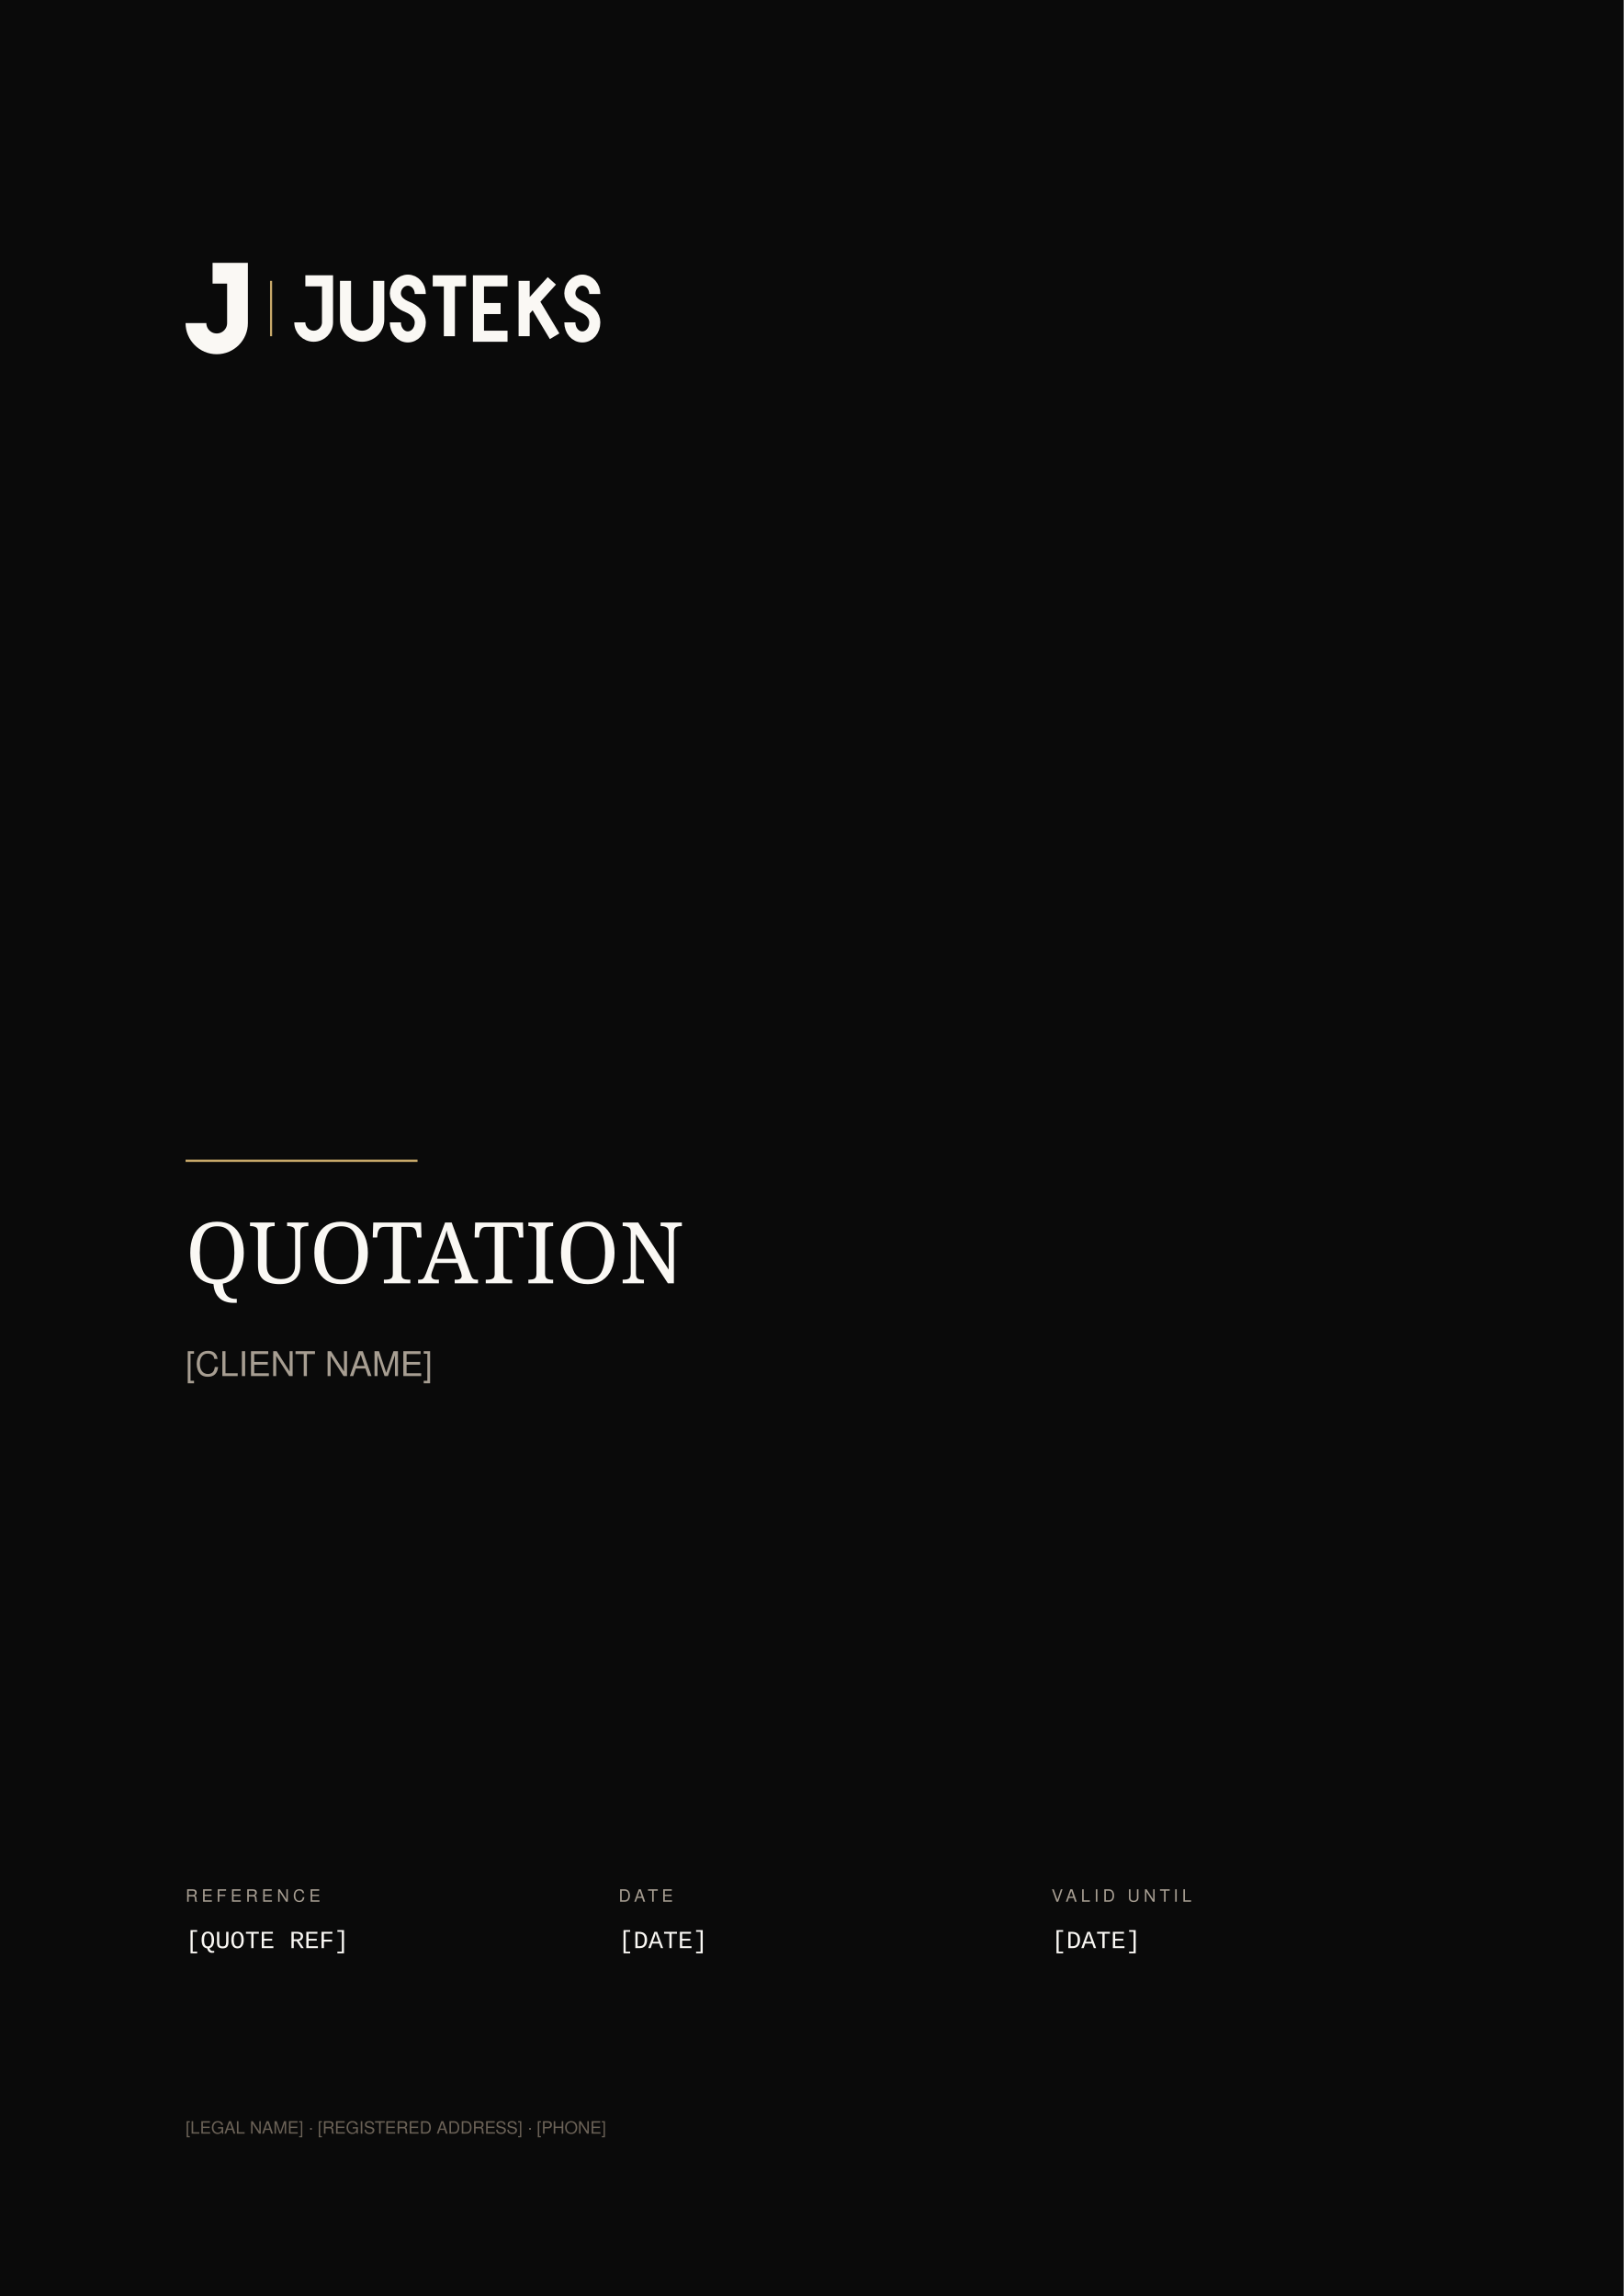
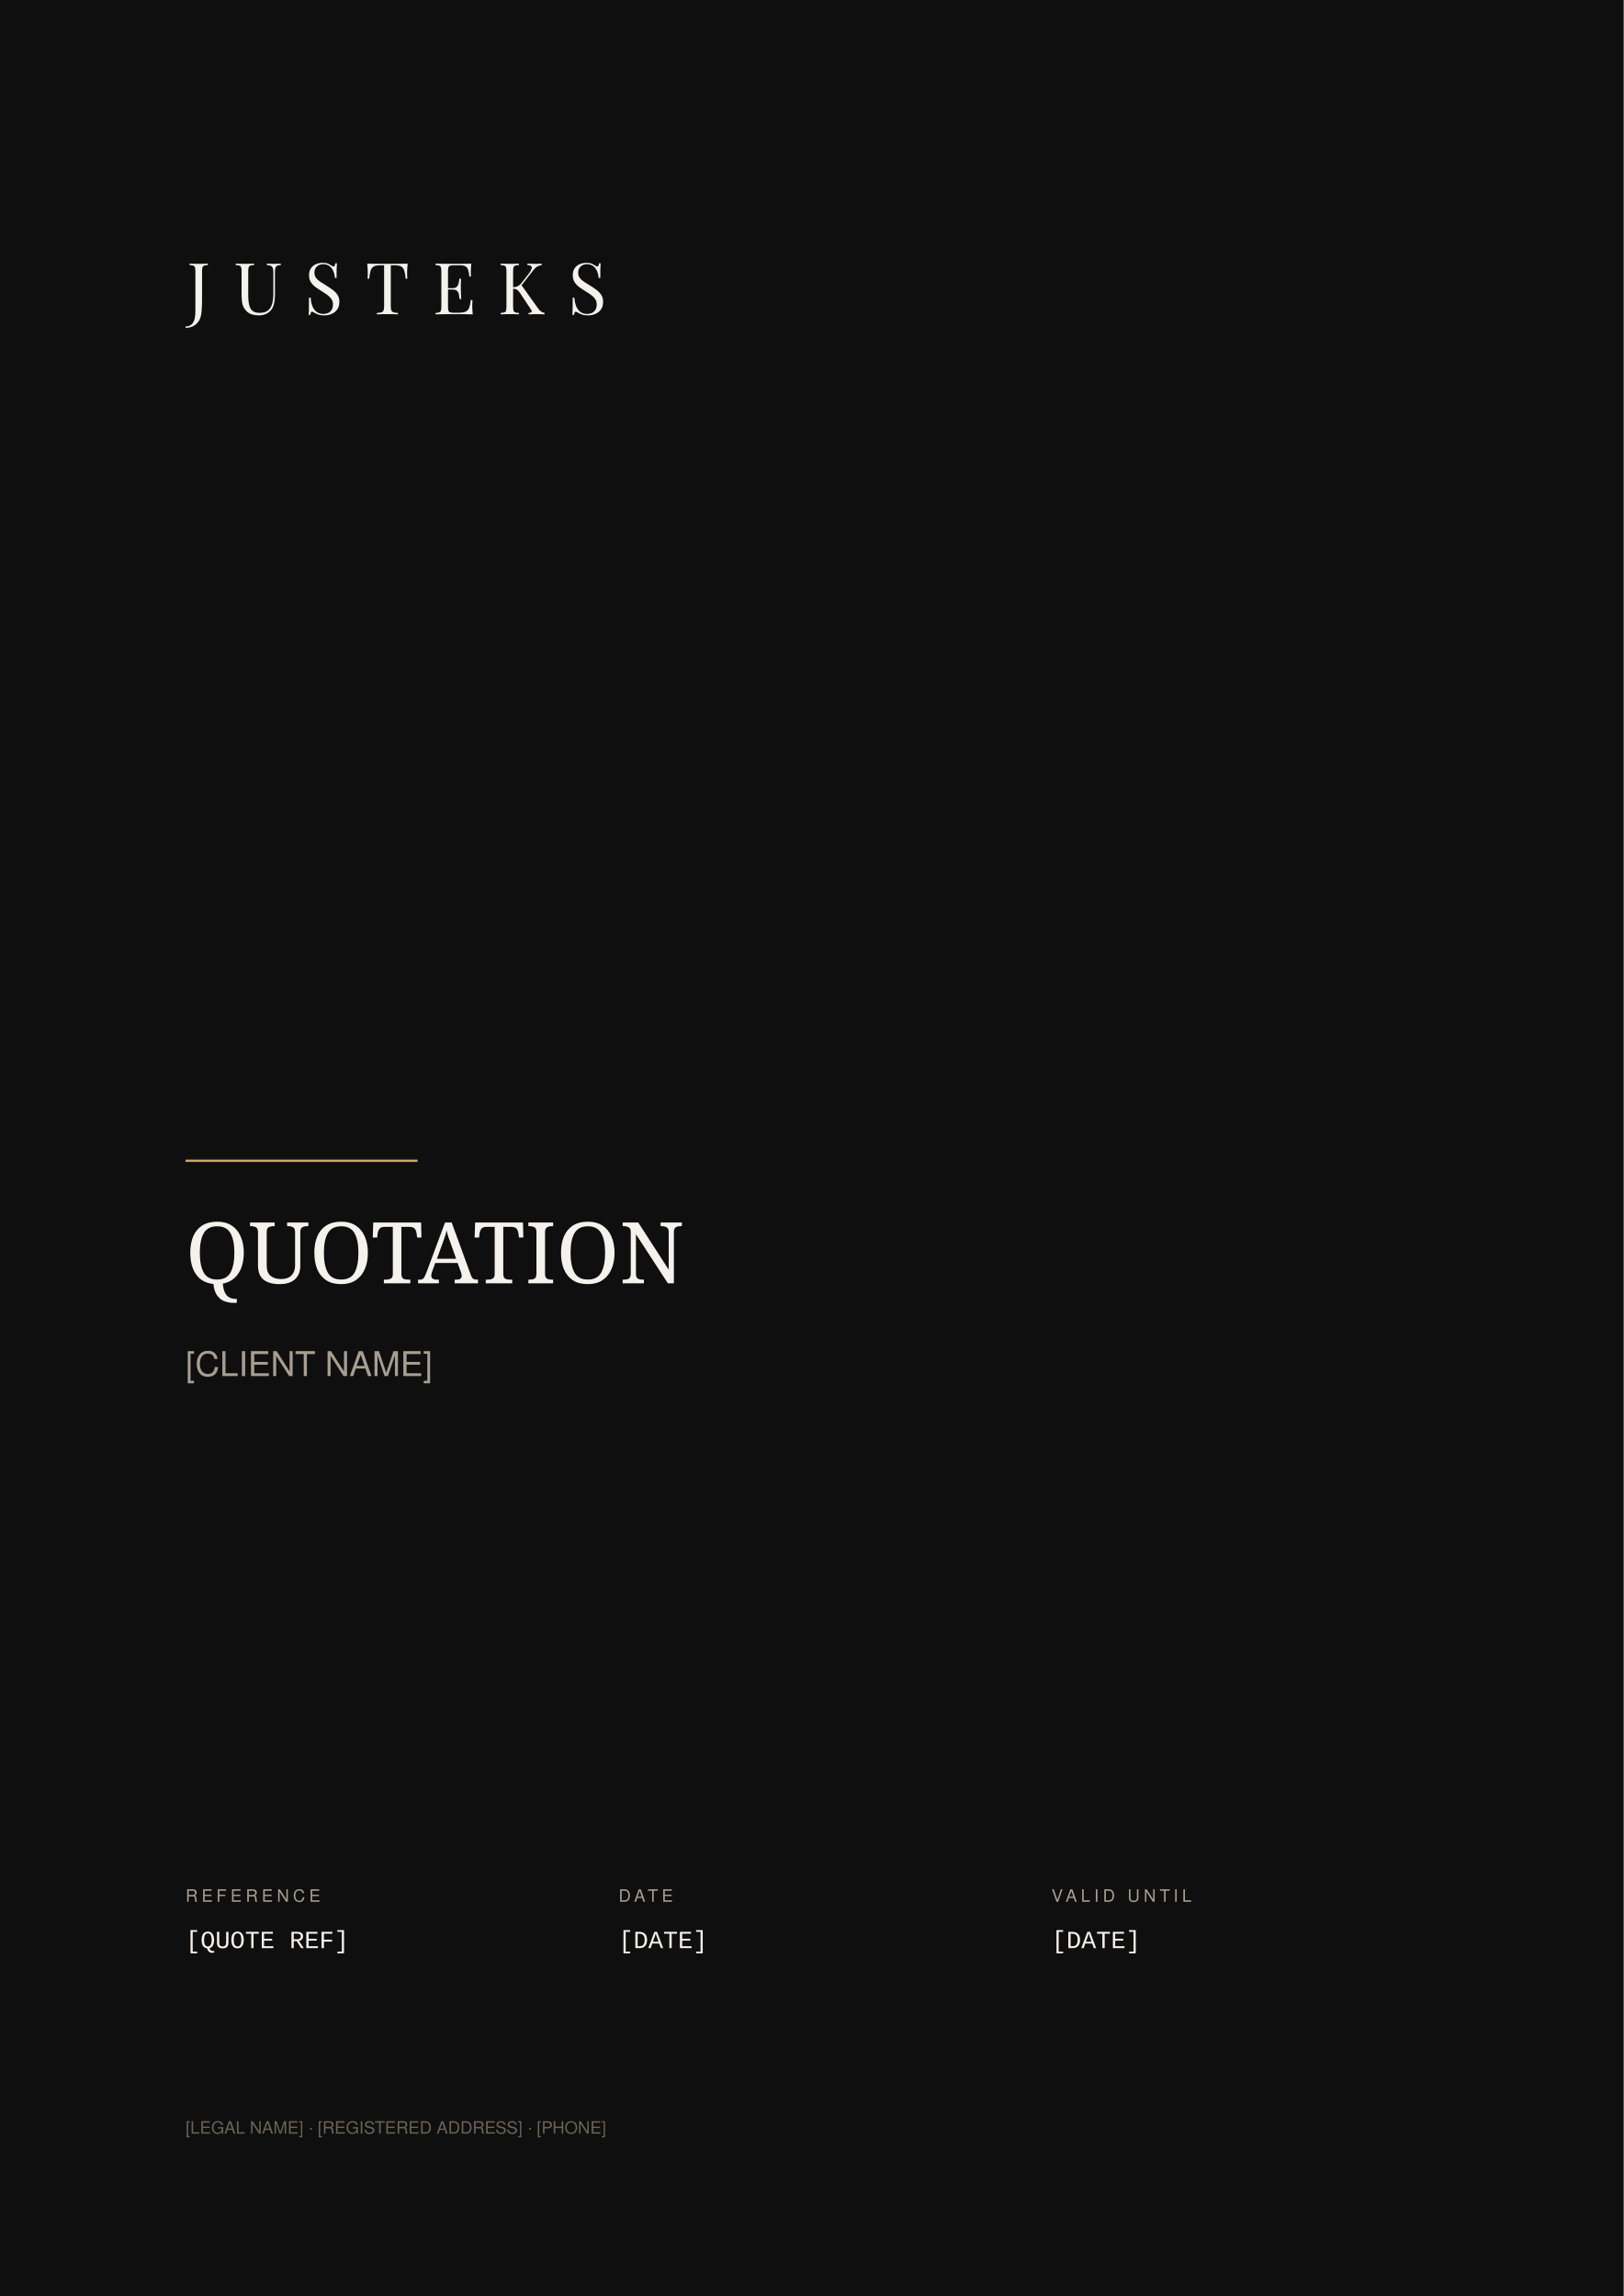
<svg xmlns="http://www.w3.org/2000/svg" width="210mm" height="297mm" viewBox="0 0 210 297" role="img" aria-labelledby="t">
-   <rect width="210" height="297" fill="#0A0A0A" />
-   <g transform="translate(24 34) scale(0.179104) translate(0 13)">
-     <g fill="none" stroke="#FAF8F4" stroke-width="10" stroke-linecap="butt" stroke-linejoin="miter">
-       <path d="M30 15 H42 V39 A10 10 0 0 1 22 39" transform="translate(-25.5 -28) scale(1.5)" />
-     </g>
-     <rect x="61" y="0" width="1.5" height="40" fill="#C8A96A" />
-     <g fill="none" stroke="#FAF8F4" stroke-width="8" stroke-linecap="butt" stroke-linejoin="miter" transform="translate(82.5 0)">
-       <path d="M6 0 H22 V30 A10 10 0 0 1 2 30" transform="translate(-2 0)" />
-       <path d="M0 0 V28 A12 12 0 0 0 24 28 V0" transform="translate(33 0)" />
-       <path d="M20 9.5 C20 4 16 -0.5 11 -0.5 C6 -0.5 2 4 2 9 C2 14 6 17 11 19 C16 21 20 25 20 30 C20 36 16 40.5 11 40.5 C6 40.5 2 36 2 30" transform="translate(67 0)" />
-       <path d="M0 0 H24 M12 0 V40" transform="translate(96 0)" />
-       <path d="M21 0 H0 V40 H21 M0 20 H16" transform="translate(129 0)" />
-       <path d="M0 0 V40 M20 0 L1 21 M7 15 L22 40" transform="translate(162 0)" />
-       <path d="M20 9.5 C20 4 16 -0.5 11 -0.5 C6 -0.5 2 4 2 9 C2 14 6 17 11 19 C16 21 20 25 20 30 C20 36 16 40.5 11 40.5 C6 40.5 2 36 2 30" transform="translate(193 0)" />
-     </g>
+   <rect width="210" height="297" fill="#0F0F0F" />
+   <g transform="translate(24 34) scale(0.06563) translate(0 101.55)">
+     <path d="M-2.82 26.55L-2.82 23.87Q3.53 23.73 7.84 20.76Q12.15 17.8 14.34 10.95Q16.53 4.1 16.53 -7.34L16.53 -85.03Q16.53 -90.25 15.68 -92.73Q14.83 -95.2 12.36 -96.12Q9.89 -97.03 5.08 -97.18L5.08 -100Q8.05 -99.86 12.85 -99.72Q17.66 -99.58 22.88 -99.58Q28.11 -99.58 32.98 -99.72Q37.85 -99.86 41.1 -100L41.1 -97.18Q36.3 -97.03 33.83 -96.12Q31.36 -95.2 30.51 -92.73Q29.66 -90.25 29.66 -85.03L29.66 -33.33Q29.66 -27.54 29.52 -20.76Q29.38 -13.98 28.88 -7.63Q28.39 -1.27 27.26 3.53Q24.86 13.42 17.16 19.99Q9.46 26.55 -2.82 26.55" transform="translate(2.83 0)" fill="#F5F2ED" />
+     <path d="M92.51 -100L92.51 -97.18Q87.71 -97.03 85.24 -95.76Q82.77 -94.49 81.92 -91.67Q81.07 -88.84 81.07 -83.62L81.07 -41.1Q81.07 -31.21 79.8 -23.87Q78.53 -16.53 75.28 -11.16Q71.75 -5.23 64.97 -1.62Q58.19 1.98 49.44 1.98Q42.66 1.98 36.51 0.35Q30.37 -1.27 25.71 -5.65Q21.61 -9.6 19.28 -13.98Q16.95 -18.36 16.1 -24.72Q15.25 -31.07 15.25 -40.68L15.25 -85.03Q15.25 -90.25 14.41 -92.73Q13.56 -95.2 11.09 -96.12Q8.62 -97.03 3.81 -97.18L3.81 -100Q6.78 -99.86 11.58 -99.72Q16.38 -99.58 21.89 -99.58Q26.84 -99.58 31.71 -99.72Q36.58 -99.86 39.83 -100L39.83 -97.18Q35.03 -97.03 32.56 -96.12Q30.08 -95.2 29.24 -92.73Q28.39 -90.25 28.39 -85.03L28.39 -38.28Q28.39 -31.07 29.1 -24.65Q29.8 -18.22 31.99 -13.35Q34.18 -8.47 38.7 -5.72Q43.22 -2.97 50.71 -2.97Q61.44 -2.97 67.3 -7.7Q73.16 -12.43 75.49 -20.76Q77.82 -29.1 77.82 -39.55L77.82 -83.62Q77.82 -88.84 76.62 -91.67Q75.42 -94.49 72.6 -95.76Q69.77 -97.03 64.97 -97.18L64.97 -100Q67.51 -99.86 71.68 -99.72Q75.85 -99.58 79.38 -99.58Q83.05 -99.58 86.65 -99.72Q90.25 -99.86 92.51 -100" transform="translate(95.11 0)" fill="#F5F2ED" />
+     <path d="M36.16 -101.55Q43.22 -101.55 46.89 -99.93Q50.56 -98.31 53.39 -96.33Q55.08 -95.34 56.14 -94.84Q57.2 -94.35 58.19 -94.35Q59.6 -94.35 60.24 -95.9Q60.88 -97.46 61.3 -100.56L64.55 -100.56Q64.41 -98.16 64.19 -94.84Q63.98 -91.53 63.91 -86.09Q63.84 -80.65 63.84 -71.75L60.59 -71.75Q60.17 -78.53 57.63 -84.75Q55.08 -90.96 50.21 -94.92Q45.34 -98.87 37.43 -98.87Q29.94 -98.87 25.07 -94.35Q20.2 -89.83 20.2 -82.49Q20.2 -76.13 23.45 -71.82Q26.69 -67.51 32.13 -64.05Q37.57 -60.59 43.93 -56.64Q51.27 -52.12 56.99 -47.67Q62.71 -43.22 66.03 -37.85Q69.35 -32.49 69.35 -24.86Q69.35 -15.82 65.25 -9.89Q61.16 -3.95 54.38 -0.99Q47.6 1.98 39.41 1.98Q31.92 1.98 27.54 0.28Q23.16 -1.41 20.06 -3.25Q16.95 -5.23 15.25 -5.23Q13.84 -5.23 13.21 -3.67Q12.57 -2.12 12.15 0.99L8.9 0.99Q9.18 -1.98 9.25 -6Q9.32 -10.03 9.39 -16.53Q9.46 -23.02 9.46 -32.91L12.71 -32.91Q13.28 -24.44 15.89 -17.09Q18.5 -9.75 23.94 -5.3Q29.38 -0.85 38.42 -0.85Q43.08 -0.85 47.25 -2.75Q51.41 -4.66 54.1 -8.83Q56.78 -12.99 56.78 -19.63Q56.78 -25.42 54.03 -29.73Q51.27 -34.04 46.33 -37.78Q41.38 -41.53 34.75 -45.48Q28.11 -49.58 22.32 -53.81Q16.53 -58.05 13.06 -63.63Q9.6 -69.21 9.6 -77.12Q9.6 -85.45 13.35 -90.89Q17.09 -96.33 23.16 -98.94Q29.24 -101.55 36.16 -101.55" transform="translate(233.73 0)" fill="#F5F2ED" />
+     <path d="M83.62 -100Q83.05 -94.63 82.84 -89.62Q82.63 -84.6 82.63 -81.92Q82.63 -78.53 82.77 -75.56Q82.91 -72.6 83.05 -70.34L79.8 -70.34Q78.81 -80.23 77.12 -85.95Q75.42 -91.67 71.19 -94.21Q66.95 -96.75 58.05 -96.75L50.42 -96.75L50.42 -16.38Q50.42 -10.73 51.48 -7.91Q52.54 -5.08 55.65 -4.1Q58.76 -3.11 64.69 -2.82L64.69 0Q61.02 -0.28 55.37 -0.35Q49.72 -0.42 43.93 -0.42Q37.57 -0.42 31.99 -0.35Q26.41 -0.28 23.02 0L23.02 -2.82Q28.95 -3.11 32.06 -4.1Q35.17 -5.08 36.23 -7.91Q37.29 -10.73 37.29 -16.38L37.29 -96.75L29.66 -96.75Q20.9 -96.75 16.6 -94.21Q12.29 -91.67 10.59 -85.95Q8.9 -80.23 7.91 -70.34L4.66 -70.34Q4.94 -72.6 5.01 -75.56Q5.08 -78.53 5.08 -81.92Q5.08 -84.6 4.87 -89.62Q4.66 -94.63 4.1 -100Q10.03 -99.86 17.02 -99.72Q24.01 -99.58 31.07 -99.58Q38.14 -99.58 43.93 -99.58Q49.72 -99.58 56.71 -99.58Q63.7 -99.58 70.76 -99.72Q77.82 -99.86 83.62 -100" transform="translate(353.98 0)" fill="#F5F2ED" />
+     <path d="M76.41 -100Q75.85 -95.06 75.64 -90.4Q75.42 -85.73 75.42 -83.33Q75.42 -80.79 75.56 -78.46Q75.71 -76.13 75.85 -74.58L72.6 -74.58Q71.75 -82.91 70.2 -87.78Q68.64 -92.66 64.9 -94.7Q61.16 -96.75 53.67 -96.75L41.95 -96.75Q37.15 -96.75 34.68 -95.97Q32.2 -95.2 31.36 -92.73Q30.51 -90.25 30.51 -85.03L30.51 -14.97Q30.51 -9.89 31.36 -7.34Q32.2 -4.8 34.68 -4.03Q37.15 -3.25 41.95 -3.25L52.26 -3.25Q61.16 -3.25 65.75 -5.65Q70.34 -8.05 72.39 -13.49Q74.44 -18.93 75.42 -28.25L78.67 -28.25Q78.25 -24.44 78.25 -18.08Q78.25 -15.4 78.46 -10.38Q78.67 -5.37 79.24 0Q72.03 -0.28 62.99 -0.35Q53.95 -0.42 46.89 -0.42Q43.79 -0.42 38.91 -0.42Q34.04 -0.42 28.39 -0.35Q22.74 -0.28 16.95 -0.21Q11.16 -0.14 5.93 0L5.93 -2.82Q10.73 -3.11 13.21 -3.95Q15.68 -4.8 16.53 -7.34Q17.37 -9.89 17.37 -14.97L17.37 -85.03Q17.37 -90.25 16.53 -92.73Q15.68 -95.2 13.21 -96.12Q10.73 -97.03 5.93 -97.18L5.93 -100Q11.16 -99.86 16.95 -99.79Q22.74 -99.72 28.39 -99.65Q34.04 -99.58 38.91 -99.58Q43.79 -99.58 46.89 -99.58Q53.39 -99.58 61.65 -99.65Q69.92 -99.72 76.41 -100M26.27 -51.69L52.12 -51.69Q52.12 -51.69 52.12 -50.28Q52.12 -48.87 52.12 -48.87L26.27 -48.87Q26.27 -48.87 26.27 -50.28Q26.27 -51.69 26.27 -51.69M52.97 -70.34L56.21 -70.34Q55.65 -62.29 55.72 -58.05Q55.79 -53.81 55.79 -50.28Q55.79 -46.75 55.93 -42.51Q56.07 -38.28 56.64 -30.23L53.39 -30.23Q52.82 -34.75 52.05 -39.05Q51.27 -43.36 48.66 -46.12Q46.05 -48.87 39.83 -48.87L39.83 -51.69Q44.49 -51.69 46.96 -53.6Q49.44 -55.51 50.56 -58.47Q51.69 -61.44 52.12 -64.62Q52.54 -67.8 52.97 -70.34" transform="translate(486.67 0)" fill="#F5F2ED" />
+     <path d="M86.86 -100L86.86 -97.18Q82.49 -96.61 78.39 -94.35Q74.29 -92.09 70.2 -86.86L42.94 -51.98L46.05 -58.9L79.94 -11.44Q82.34 -7.91 85.17 -5.93Q87.99 -3.95 92.37 -2.82L92.37 0Q88.98 -0.28 83.97 -0.35Q78.95 -0.42 75.42 -0.42Q73.02 -0.42 69.56 -0.35Q66.1 -0.28 60.88 0L60.88 -2.82Q65.68 -3.11 66.95 -4.52Q68.22 -5.93 65.96 -9.18L45.34 -40.25Q42.51 -44.63 40.32 -46.82Q38.14 -49.01 35.81 -49.72Q33.47 -50.42 29.94 -50.56L29.94 -53.39Q35.88 -53.53 39.9 -55.72Q43.93 -57.91 46.61 -61.3L60.17 -78.53Q64.83 -84.46 66.53 -88.56Q68.22 -92.66 66.38 -94.84Q64.55 -97.03 58.62 -97.18L58.62 -100Q61.3 -99.86 64.12 -99.79Q66.95 -99.72 69.7 -99.65Q72.46 -99.58 74.86 -99.58Q78.53 -99.58 81.64 -99.72Q84.75 -99.86 86.86 -100M41.95 -100L41.95 -97.18Q37.15 -97.03 34.68 -96.12Q32.2 -95.2 31.36 -92.73Q30.51 -90.25 30.51 -85.03L30.51 -14.97Q30.51 -9.89 31.36 -7.34Q32.2 -4.8 34.68 -3.95Q37.15 -3.11 41.95 -2.82L41.95 0Q38.7 -0.28 33.83 -0.35Q28.95 -0.42 24.01 -0.42Q18.5 -0.42 13.7 -0.35Q8.9 -0.28 5.93 0L5.93 -2.82Q10.73 -3.11 13.21 -3.95Q15.68 -4.8 16.53 -7.34Q17.37 -9.89 17.37 -14.97L17.37 -85.03Q17.37 -90.25 16.53 -92.73Q15.68 -95.2 13.21 -96.12Q10.73 -97.03 5.93 -97.18L5.93 -100Q8.9 -99.86 13.7 -99.72Q18.5 -99.58 24.01 -99.58Q28.95 -99.58 33.83 -99.72Q38.7 -99.86 41.95 -100" transform="translate(614.97 0)" fill="#F5F2ED" />
+     <path d="M36.16 -101.55Q43.22 -101.55 46.89 -99.93Q50.56 -98.31 53.39 -96.33Q55.08 -95.34 56.14 -94.84Q57.2 -94.35 58.19 -94.35Q59.6 -94.35 60.24 -95.9Q60.88 -97.46 61.3 -100.56L64.55 -100.56Q64.41 -98.16 64.19 -94.84Q63.98 -91.53 63.91 -86.09Q63.84 -80.65 63.84 -71.75L60.59 -71.75Q60.17 -78.53 57.63 -84.75Q55.08 -90.96 50.21 -94.92Q45.34 -98.87 37.43 -98.87Q29.94 -98.87 25.07 -94.35Q20.2 -89.83 20.2 -82.49Q20.2 -76.13 23.45 -71.82Q26.69 -67.51 32.13 -64.05Q37.57 -60.59 43.93 -56.64Q51.27 -52.12 56.99 -47.67Q62.71 -43.22 66.03 -37.85Q69.35 -32.49 69.35 -24.86Q69.35 -15.82 65.25 -9.89Q61.16 -3.95 54.38 -0.99Q47.6 1.98 39.41 1.98Q31.92 1.98 27.54 0.28Q23.16 -1.41 20.06 -3.25Q16.95 -5.23 15.25 -5.23Q13.84 -5.23 13.21 -3.67Q12.57 -2.12 12.15 0.99L8.9 0.99Q9.18 -1.98 9.25 -6Q9.32 -10.03 9.39 -16.53Q9.46 -23.02 9.46 -32.91L12.71 -32.91Q13.28 -24.44 15.89 -17.09Q18.5 -9.75 23.94 -5.3Q29.38 -0.85 38.42 -0.85Q43.08 -0.85 47.25 -2.75Q51.41 -4.66 54.1 -8.83Q56.78 -12.99 56.78 -19.63Q56.78 -25.42 54.03 -29.73Q51.27 -34.04 46.33 -37.78Q41.38 -41.53 34.75 -45.48Q28.11 -49.58 22.32 -53.81Q16.53 -58.05 13.06 -63.63Q9.6 -69.21 9.6 -77.12Q9.6 -85.45 13.35 -90.89Q17.09 -96.33 23.16 -98.94Q29.24 -101.55 36.16 -101.55" transform="translate(753.45 0)" fill="#F5F2ED" />
  </g>
-   <rect x="24" y="150" width="30" height="0.3" fill="#C8A96A" />
-   <text x="24" y="166" font-family="'Newsreader', Georgia, serif" font-size="11" fill="#FAF8F4">QUOTATION</text>
-   <text x="24" y="178" font-family="'Instrument Sans', Helvetica, Arial, sans-serif" font-size="4.4" fill="#A79E92">[CLIENT NAME]</text>
-   <text x="24" y="246" font-family="'Instrument Sans', Helvetica, Arial, sans-serif" font-size="2.2" fill="#A79E92" letter-spacing="0.5">REFERENCE</text>
-   <text x="24" y="252" font-family="'IBM Plex Mono', 'Courier New', monospace" font-size="3.2" fill="#FAF8F4">[QUOTE REF]</text>
-   <text x="80" y="246" font-family="'Instrument Sans', Helvetica, Arial, sans-serif" font-size="2.2" fill="#A79E92" letter-spacing="0.5">DATE</text>
-   <text x="80" y="252" font-family="'IBM Plex Mono', 'Courier New', monospace" font-size="3.2" fill="#FAF8F4">[DATE]</text>
-   <text x="136" y="246" font-family="'Instrument Sans', Helvetica, Arial, sans-serif" font-size="2.2" fill="#A79E92" letter-spacing="0.5">VALID UNTIL</text>
-   <text x="136" y="252" font-family="'IBM Plex Mono', 'Courier New', monospace" font-size="3.2" fill="#FAF8F4">[DATE]</text>
-   <text x="24" y="276" font-family="'Instrument Sans', Helvetica, Arial, sans-serif" font-size="2.2" fill="#6B6257">[LEGAL NAME] · [REGISTERED ADDRESS] · [PHONE]</text>
+   <rect x="24" y="150" width="30" height="0.3" fill="#C6A96B" />
+   <text x="24" y="166" font-family="'Playfair Display', Georgia, serif" font-size="11" fill="#F5F2ED">QUOTATION</text>
+   <text x="24" y="178" font-family="'Montserrat', Helvetica, Arial, sans-serif" font-size="4.4" fill="#A79E92">[CLIENT NAME]</text>
+   <text x="24" y="246" font-family="'Montserrat', Helvetica, Arial, sans-serif" font-size="2.2" fill="#A79E92" letter-spacing="0.5">REFERENCE</text>
+   <text x="24" y="252" font-family="ui-monospace, 'Courier New', monospace" font-size="3.2" fill="#F5F2ED">[QUOTE REF]</text>
+   <text x="80" y="246" font-family="'Montserrat', Helvetica, Arial, sans-serif" font-size="2.2" fill="#A79E92" letter-spacing="0.5">DATE</text>
+   <text x="80" y="252" font-family="ui-monospace, 'Courier New', monospace" font-size="3.2" fill="#F5F2ED">[DATE]</text>
+   <text x="136" y="246" font-family="'Montserrat', Helvetica, Arial, sans-serif" font-size="2.2" fill="#A79E92" letter-spacing="0.5">VALID UNTIL</text>
+   <text x="136" y="252" font-family="ui-monospace, 'Courier New', monospace" font-size="3.2" fill="#F5F2ED">[DATE]</text>
+   <text x="24" y="276" font-family="'Montserrat', Helvetica, Arial, sans-serif" font-size="2.2" fill="#6B6257">[LEGAL NAME] · [REGISTERED ADDRESS] · [PHONE]</text>
</svg>
